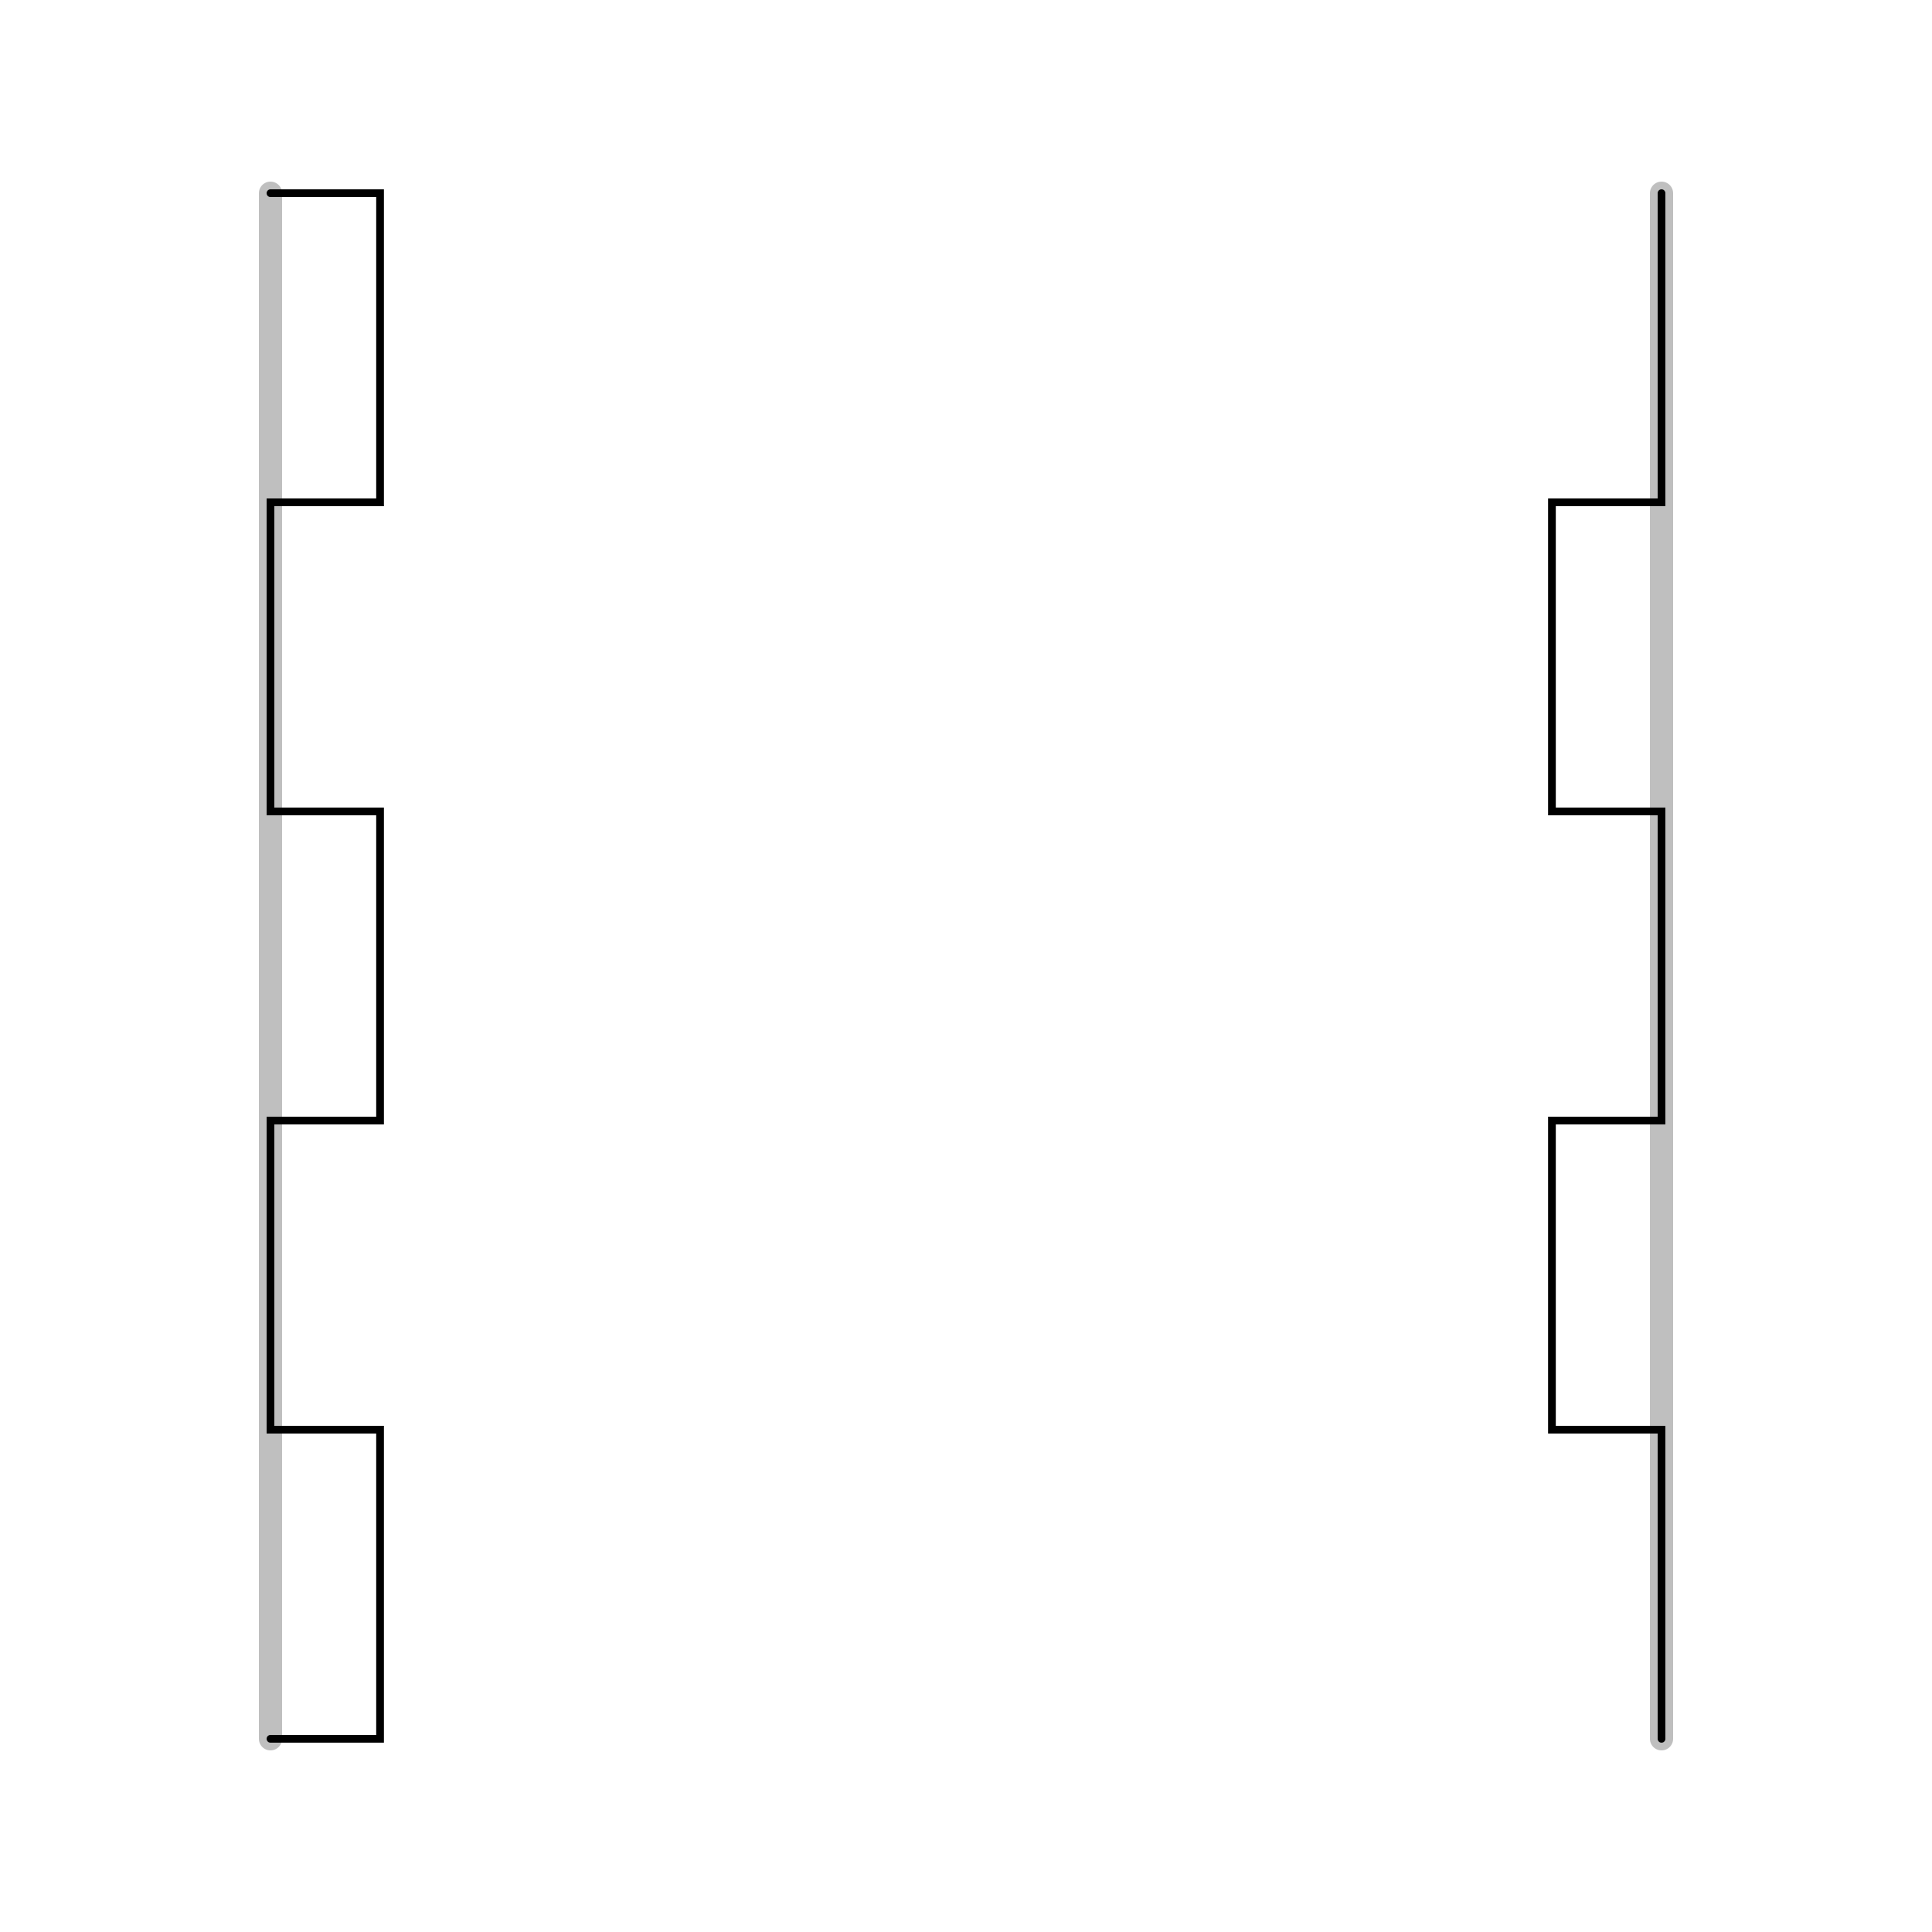
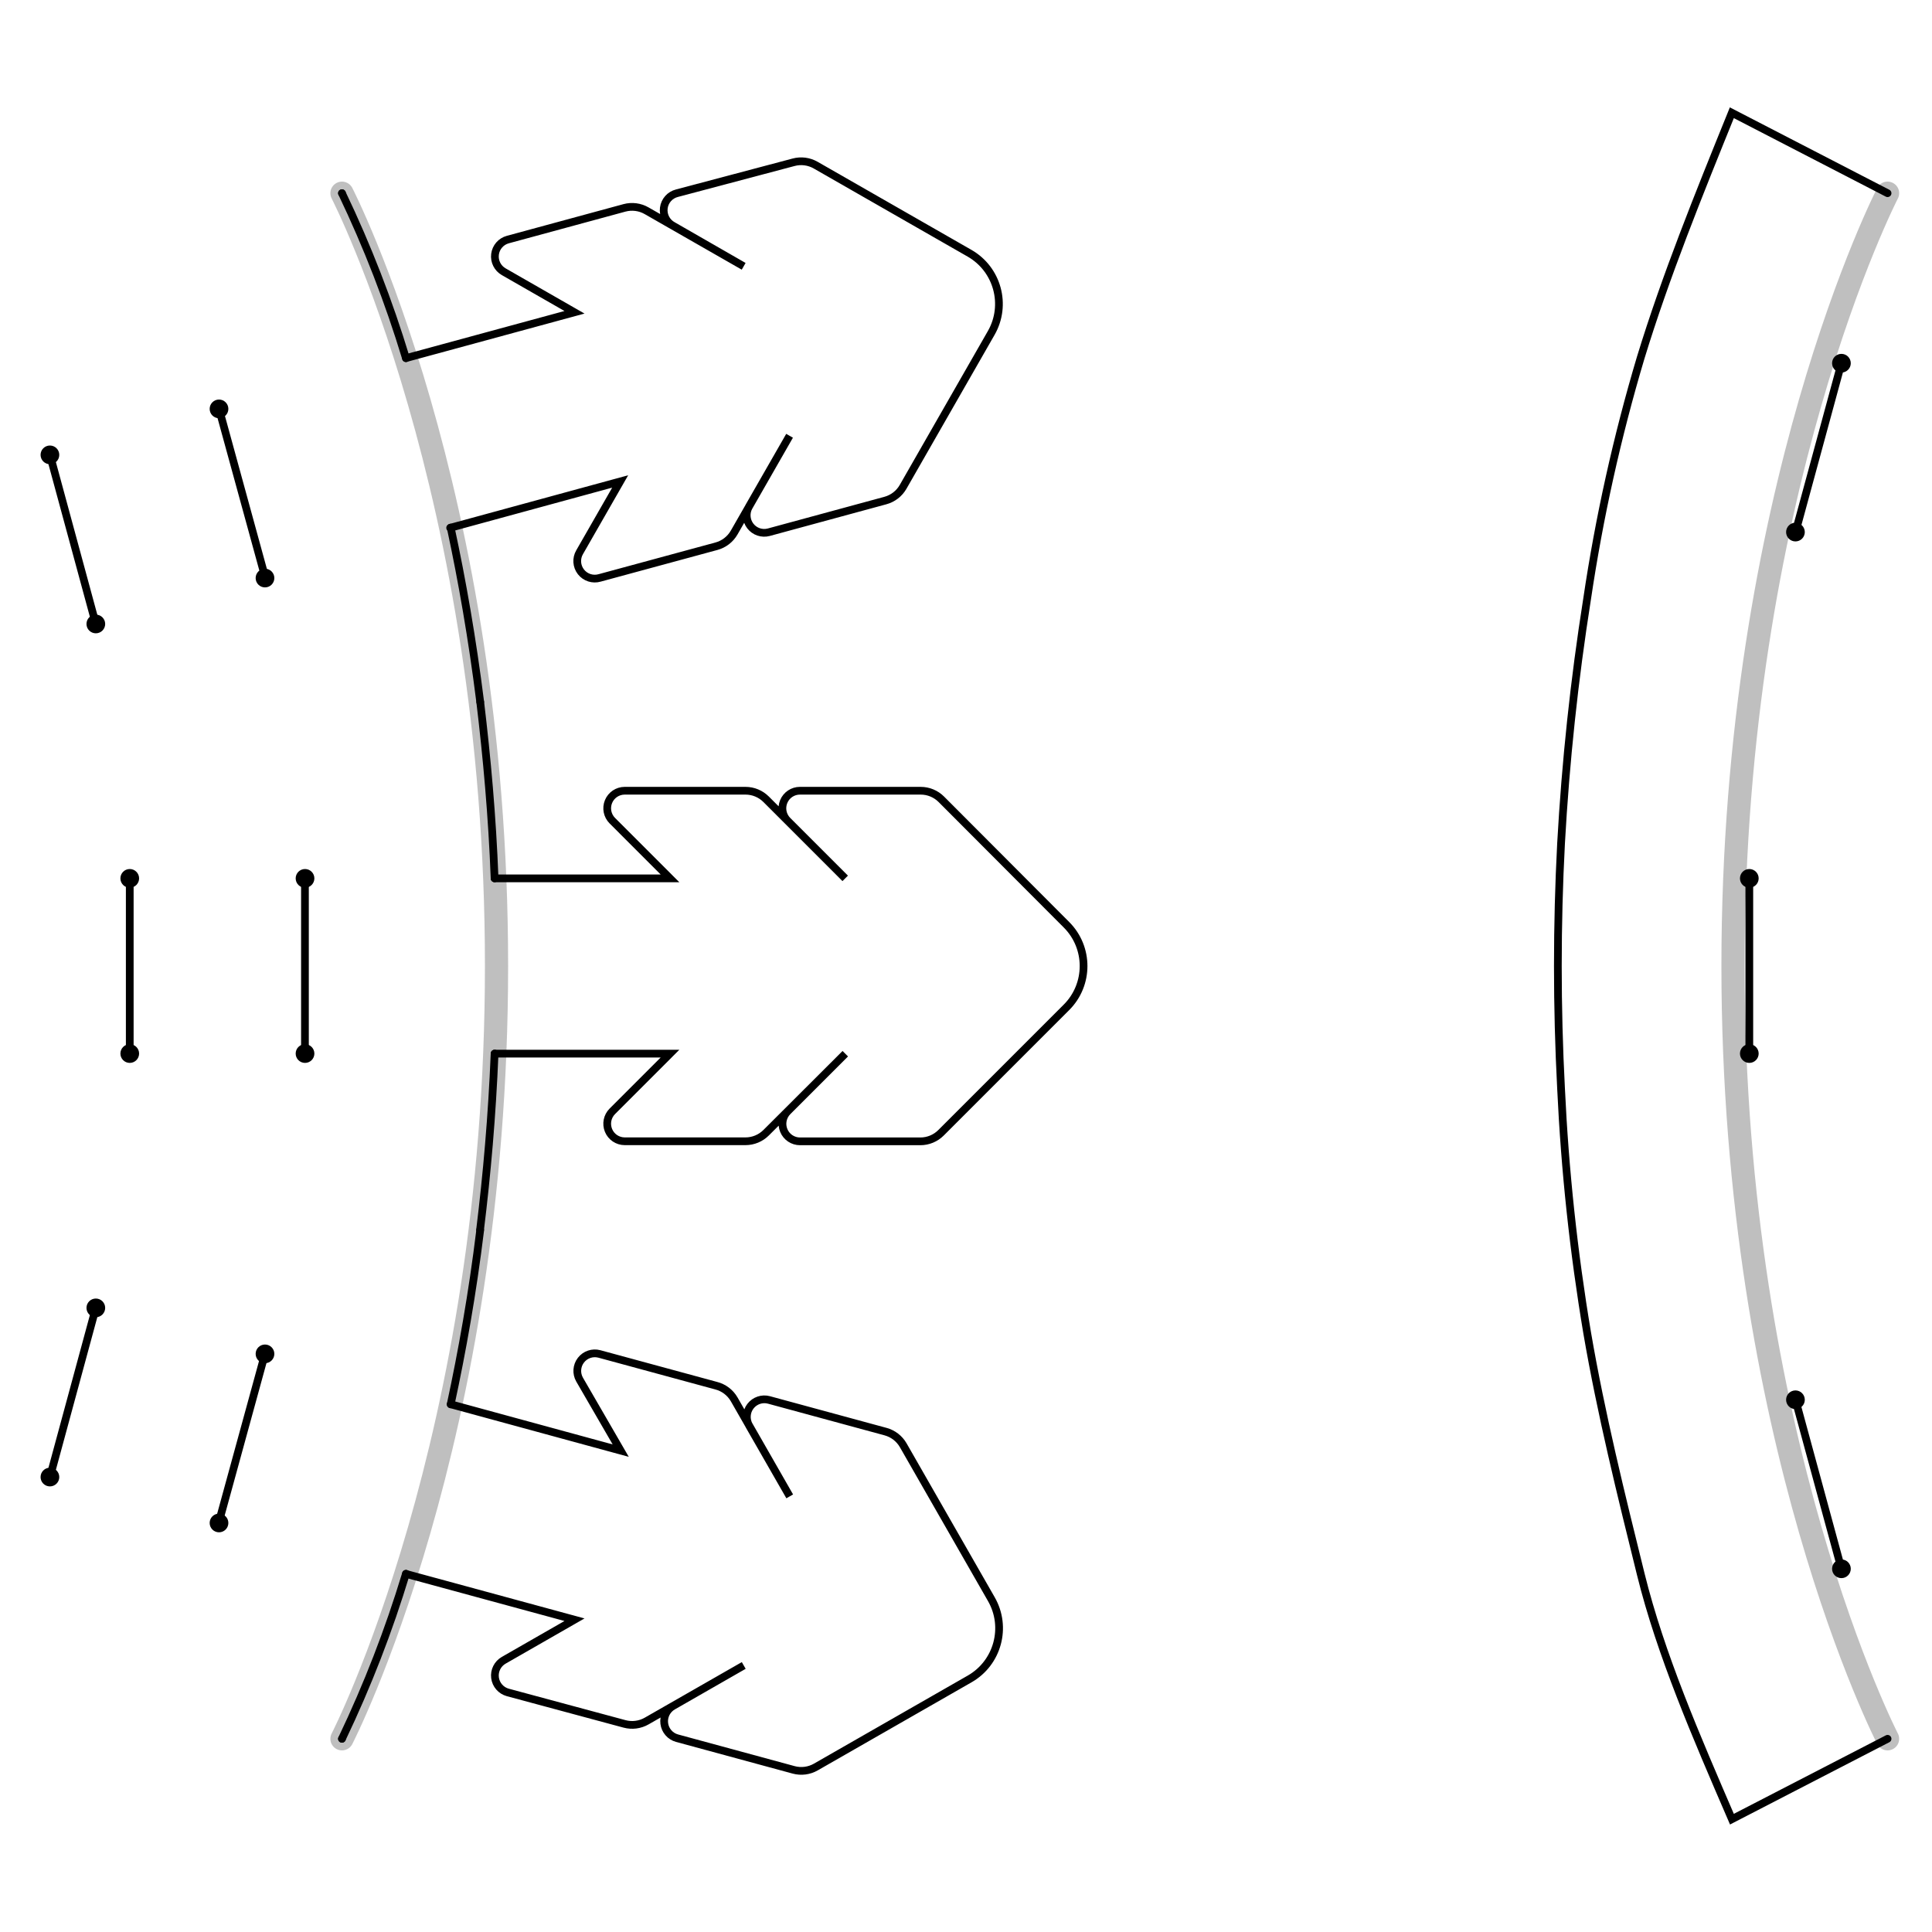
<svg xmlns="http://www.w3.org/2000/svg" id="Layer_1" data-name="Layer 1" width="250" height="250" viewBox="0 0 250 250">
  <defs>
    <style>
      .cls-1, .cls-2 {
        fill: none;
        stroke-linecap: round;
      }

      .cls-1 {
        stroke: #bfbfbf;
        stroke-linejoin: round;
        stroke-width: 3px;
      }

      .cls-2 {
        stroke: #000;
        stroke-miterlimit: 10;
      }
    </style>
  </defs>
  <g>
-     <path id="joint" class="cls-1" d="M35,25V225" />
-     <path id="joint-2" class="cls-1" d="M215,25V225" />
-     <g id="_0_joint" data-name=" 0 joint">
-       <path class="cls-2" d="M35,25H49.18V65H35v40H49.18v40H35v40H49.18v40H35" />
-     </g>
-     <g id="_1_joint" data-name=" 1 joint">
-       <path class="cls-2" d="M215,25h0V65H200.82v40H215v40H200.82v40H215v40h0" />
-     </g>
+     <path id="joint" class="cls-1" d="M44.25,25s20,38.75,20,100-20,100-20,100" />
+     <path id="joint-2" class="cls-1" d="M244.25,25s-20,38.75-20,100,20,100,20,100" />
+     <path class="cls-2" d="M244.25,25L224.1,14.59c-4.3,10.61-8.59,21.21-11.79,31.68a224.49,224.49,0,0,0-6.94,31.24A313.45,313.45,0,0,0,202,109.13a303.91,303.91,0,0,0,0,31.73,265.47,265.47,0,0,0,3.38,31.62c1.8,10.48,4.37,20.86,6.94,31.24s7.18,21,11.79,31.68L244.25,225" />
+     <path class="cls-2" d="M232.33,181.13L238.28,203" />
+     <path class="cls-2" d="M231.62,181.13a0.71,0.71,0,1,1,.71.71,0.71,0.71,0,0,1-.71-0.71h0Z" />
+     <path class="cls-2" d="M237.57,203a0.71,0.71,0,1,1,.71.71,0.71,0.71,0,0,1-.71-0.71h0Z" />
+     <path class="cls-2" d="M226.36,113.66v22.68" />
+     <path class="cls-2" d="M225.65,113.66a0.71,0.71,0,1,1,.71.71,0.71,0.71,0,0,1-.71-0.71h0Z" />
+     <path class="cls-2" d="M225.65,136.33a0.71,0.71,0,1,1,.71.71,0.71,0.71,0,0,1-.71-0.71h0Z" />
+     <path class="cls-2" d="M238.28,47l-5.95,21.88" />
+     <path class="cls-2" d="M237.57,47a0.71,0.71,0,1,1,.71.71,0.71,0.71,0,0,1-.71-0.71h0Z" />
+     <path class="cls-2" d="M231.62,68.85a0.71,0.71,0,1,1,.71.71,0.71,0.71,0,0,1-.71-0.71h0Z" />
+     <path id="joint_1" data-name="joint 1" class="cls-2" d="M44.25,25h0" />
+     <path id="joint_1_1" data-name="joint 1 1" class="cls-2" d="M44.25,225h0" />
+     <path class="cls-2" d="M58.32,181.71l22,6L75,178.52a2.27,2.27,0,0,1,2.56-3.32l15.09,4.1A3.78,3.78,0,0,1,95,181.07l7.19,12.56-5.25-9.16a2.27,2.27,0,0,1,2.56-3.32l15.09,4.1a3.78,3.78,0,0,1,2.29,1.77l11.4,19.91a7.56,7.56,0,0,1-2.8,10.32h0l-19.91,11.4a3.78,3.78,0,0,1-2.87.37l-15.09-4.1a2.27,2.27,0,0,1-.53-4.16l9.16-5.25L83.68,222.7a3.78,3.78,0,0,1-2.87.37L65.71,219a2.27,2.27,0,0,1-.53-4.16l9.16-5.25-21.81-5.93" />
+     <path id="joint_1_2_1" data-name="joint 1 2 1" class="cls-2" d="M52.53,203.64A150.5,150.5,0,0,1,44.25,225" />
+     <path id="joint_1_2_1-2" data-name="joint 1 2 1-2" class="cls-2" d="M62.14,159.16c-1,8.2-2.35,15.74-3.82,22.56" />
+     <path class="cls-2" d="M34.29,175.19l-6,21.88" />
+     <path class="cls-2" d="M33.58,175.19a0.71,0.71,0,1,1,.71.71,0.71,0.71,0,0,1-.71-0.71h0Z" />
+     <path class="cls-2" d="M27.63,197.07a0.71,0.71,0,1,1,.71.71,0.71,0.71,0,0,1-.71-0.71h0Z" />
+     <path class="cls-2" d="M12.4,169.24L6.46,191.13" />
+     <path class="cls-2" d="M11.69,169.24a0.71,0.71,0,1,1,.71.71,0.71,0.71,0,0,1-.71-0.71h0Z" />
+     <path class="cls-2" d="M5.75,191.13a0.71,0.71,0,1,1,.71.71,0.71,0.71,0,0,1-.71-0.71h0Z" />
+     <path class="cls-2" d="M64,113.66H86.7l-7.47-7.47a2.27,2.27,0,0,1,1.6-3.87H96.47a3.78,3.78,0,0,1,2.67,1.11l10.23,10.23-7.47-7.47a2.27,2.27,0,0,1,1.6-3.87h15.64a3.78,3.78,0,0,1,2.67,1.11L138,119.66a7.56,7.56,0,0,1,0,10.69l-16.23,16.23a3.78,3.78,0,0,1-2.67,1.11H103.51a2.27,2.27,0,0,1-1.6-3.87l7.47-7.47L99.14,146.57a3.78,3.78,0,0,1-2.67,1.11H80.83a2.27,2.27,0,0,1-1.6-3.87l7.47-7.47H64" />
+     <path id="joint_1_2_2" data-name="joint 1 2 2" class="cls-2" d="M64,136.33c-0.33,8.07-1,15.69-1.88,22.82" />
+     <path id="joint_1_2_2-2" data-name="joint 1 2 2-2" class="cls-2" d="M62.14,90.83C63,98,63.69,105.58,64,113.66" />
+     <path class="cls-2" d="M39.46,113.66v22.68" />
+     <path class="cls-2" d="M38.76,113.66a0.71,0.71,0,1,1,.71.71h0A0.71,0.71,0,0,1,38.76,113.66Z" />
+     <path class="cls-2" d="M38.76,136.33a0.71,0.71,0,1,1,.71.71,0.71,0.71,0,0,1-.71-0.71h0Z" />
+     <path class="cls-2" d="M16.79,113.66v22.68" />
+     <path class="cls-2" d="M16.08,113.66a0.71,0.71,0,1,1,.71.71h0A0.71,0.71,0,0,1,16.08,113.66Z" />
+     <path class="cls-2" d="M16.08,136.33a0.71,0.71,0,1,1,.71.71,0.71,0.71,0,0,1-.71-0.71h0Z" />
+     <path class="cls-2" d="M52.53,46.34l21.81-5.93-9.16-5.25A2.27,2.27,0,0,1,65.71,31l15.09-4.1a3.78,3.78,0,0,1,2.87.37l12.56,7.19L87.07,29.2A2.27,2.27,0,0,1,87.6,25l15.08-4a3.78,3.78,0,0,1,2.87.37l19.91,11.4a7.56,7.56,0,0,1,2.8,10.32h0L116.86,63a3.78,3.78,0,0,1-2.29,1.77l-15.09,4.1a2.27,2.27,0,0,1-2.56-3.32l5.25-9.16L95,68.91a3.78,3.78,0,0,1-2.29,1.77L77.6,74.78A2.27,2.27,0,0,1,75,71.46l5.25-9.16-22,6" />
+     <path id="joint_1_2" data-name="joint 1 2" class="cls-2" d="M58.32,68.27c1.47,6.83,2.79,14.37,3.82,22.56" />
+     <path id="joint_1_2-2" data-name="joint 1 2-2" class="cls-2" d="M44.25,25a150.47,150.47,0,0,1,8.28,21.35" />
+     <path class="cls-2" d="M28.34,52.91l6,21.88" />
+     <path class="cls-2" d="M27.63,52.91a0.71,0.71,0,1,1,.71.71h0A0.71,0.71,0,0,1,27.63,52.91Z" />
+     <path class="cls-2" d="M33.58,74.8a0.71,0.71,0,1,1,.71.71h0A0.71,0.71,0,0,1,33.58,74.8Z" />
+     <path class="cls-2" d="M6.46,58.86L12.4,80.74" />
+     <path class="cls-2" d="M5.75,58.86a0.71,0.71,0,1,1,.71.71h0A0.71,0.71,0,0,1,5.75,58.86Z" />
+     <path class="cls-2" d="M11.69,80.74a0.71,0.71,0,1,1,.71.71h0A0.71,0.71,0,0,1,11.69,80.74Z" />
  </g>
</svg>
